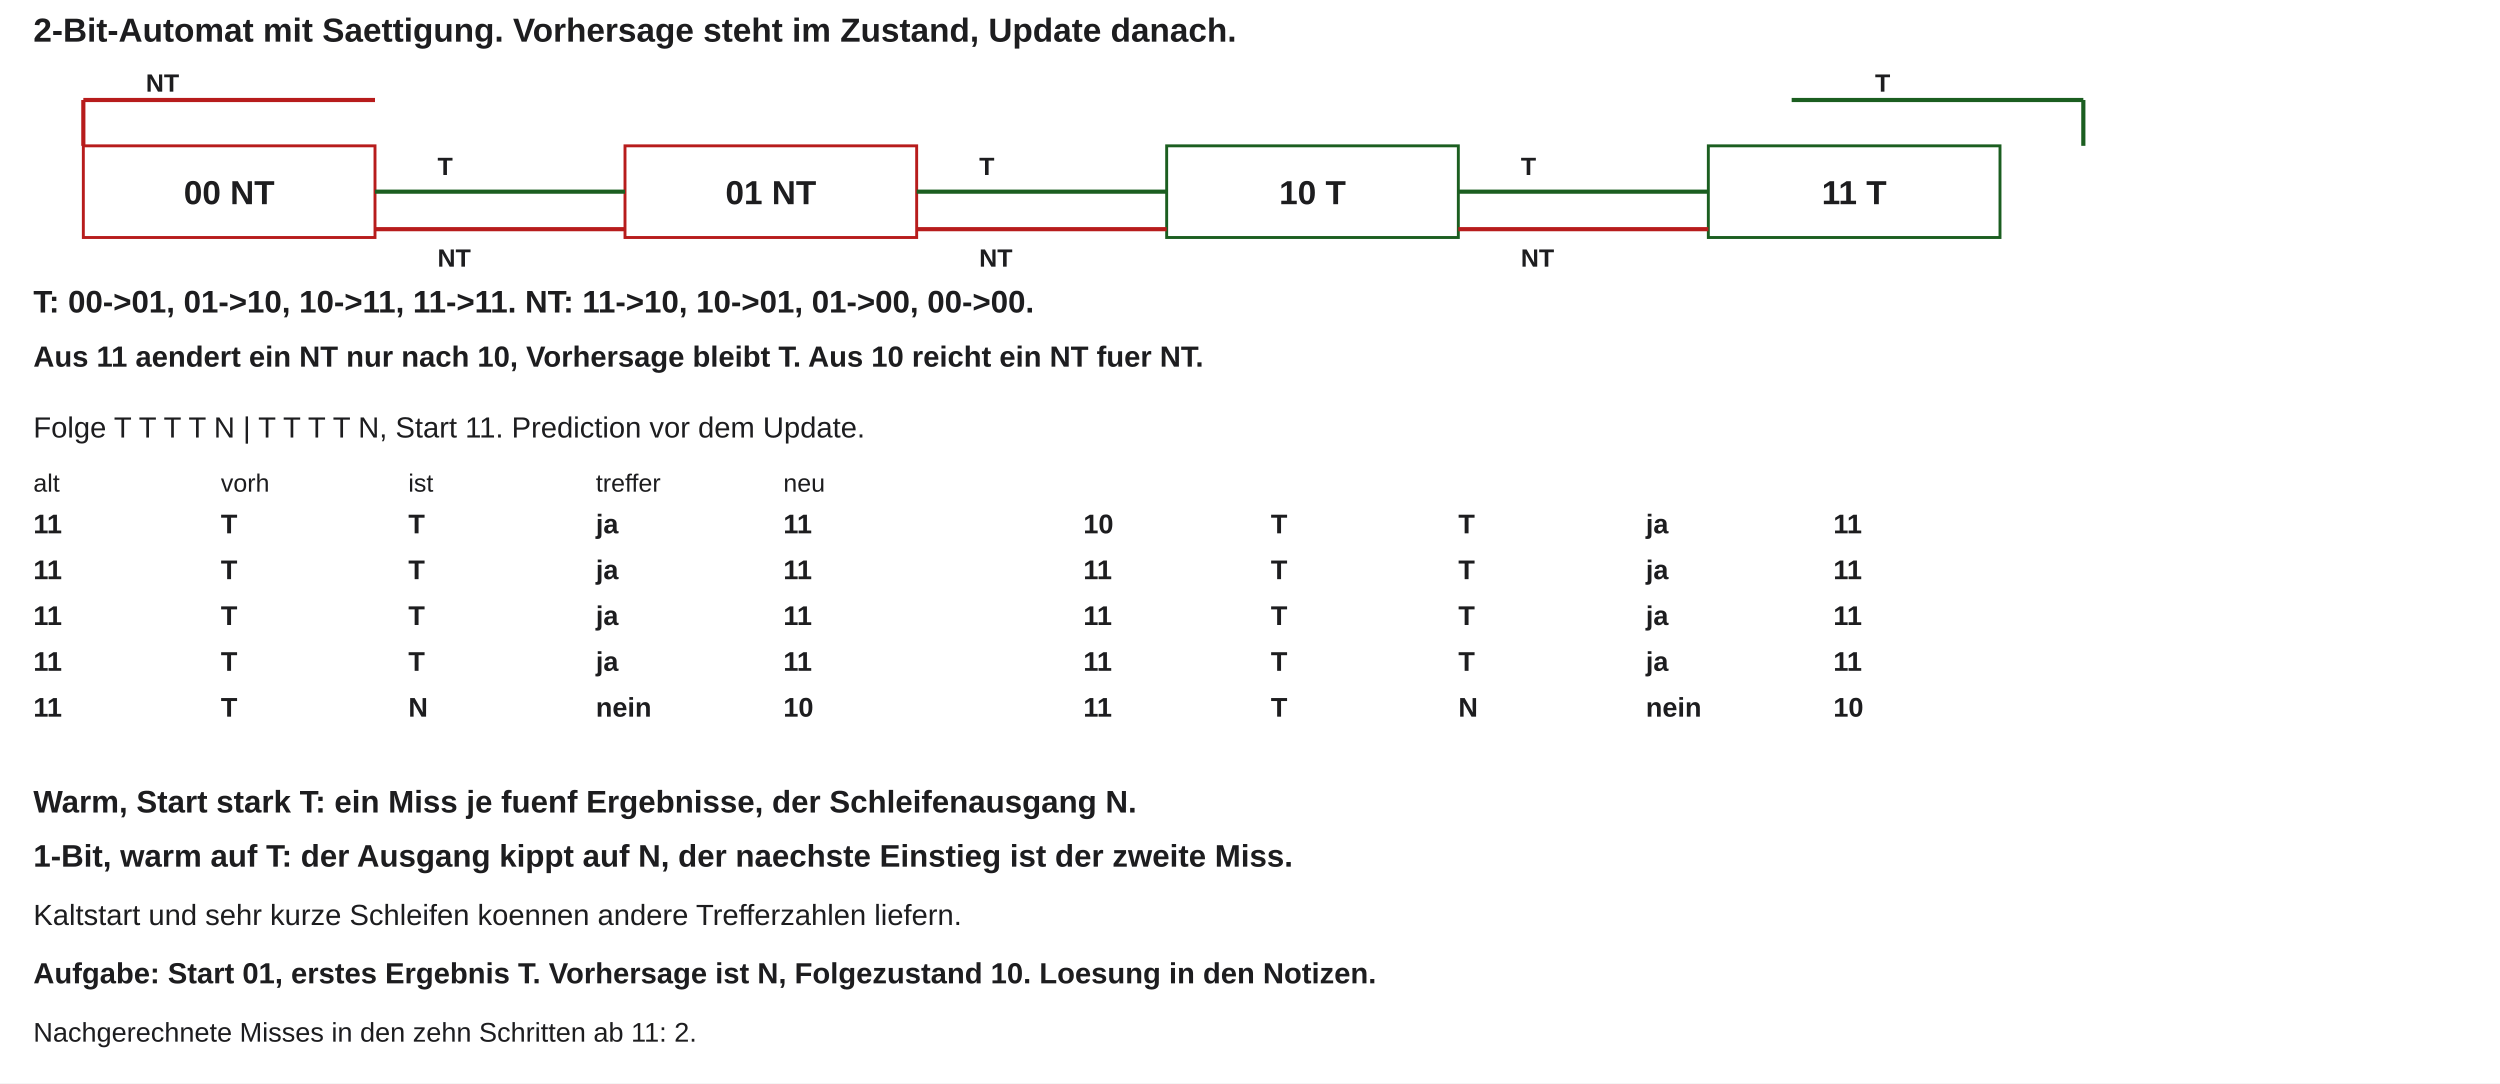
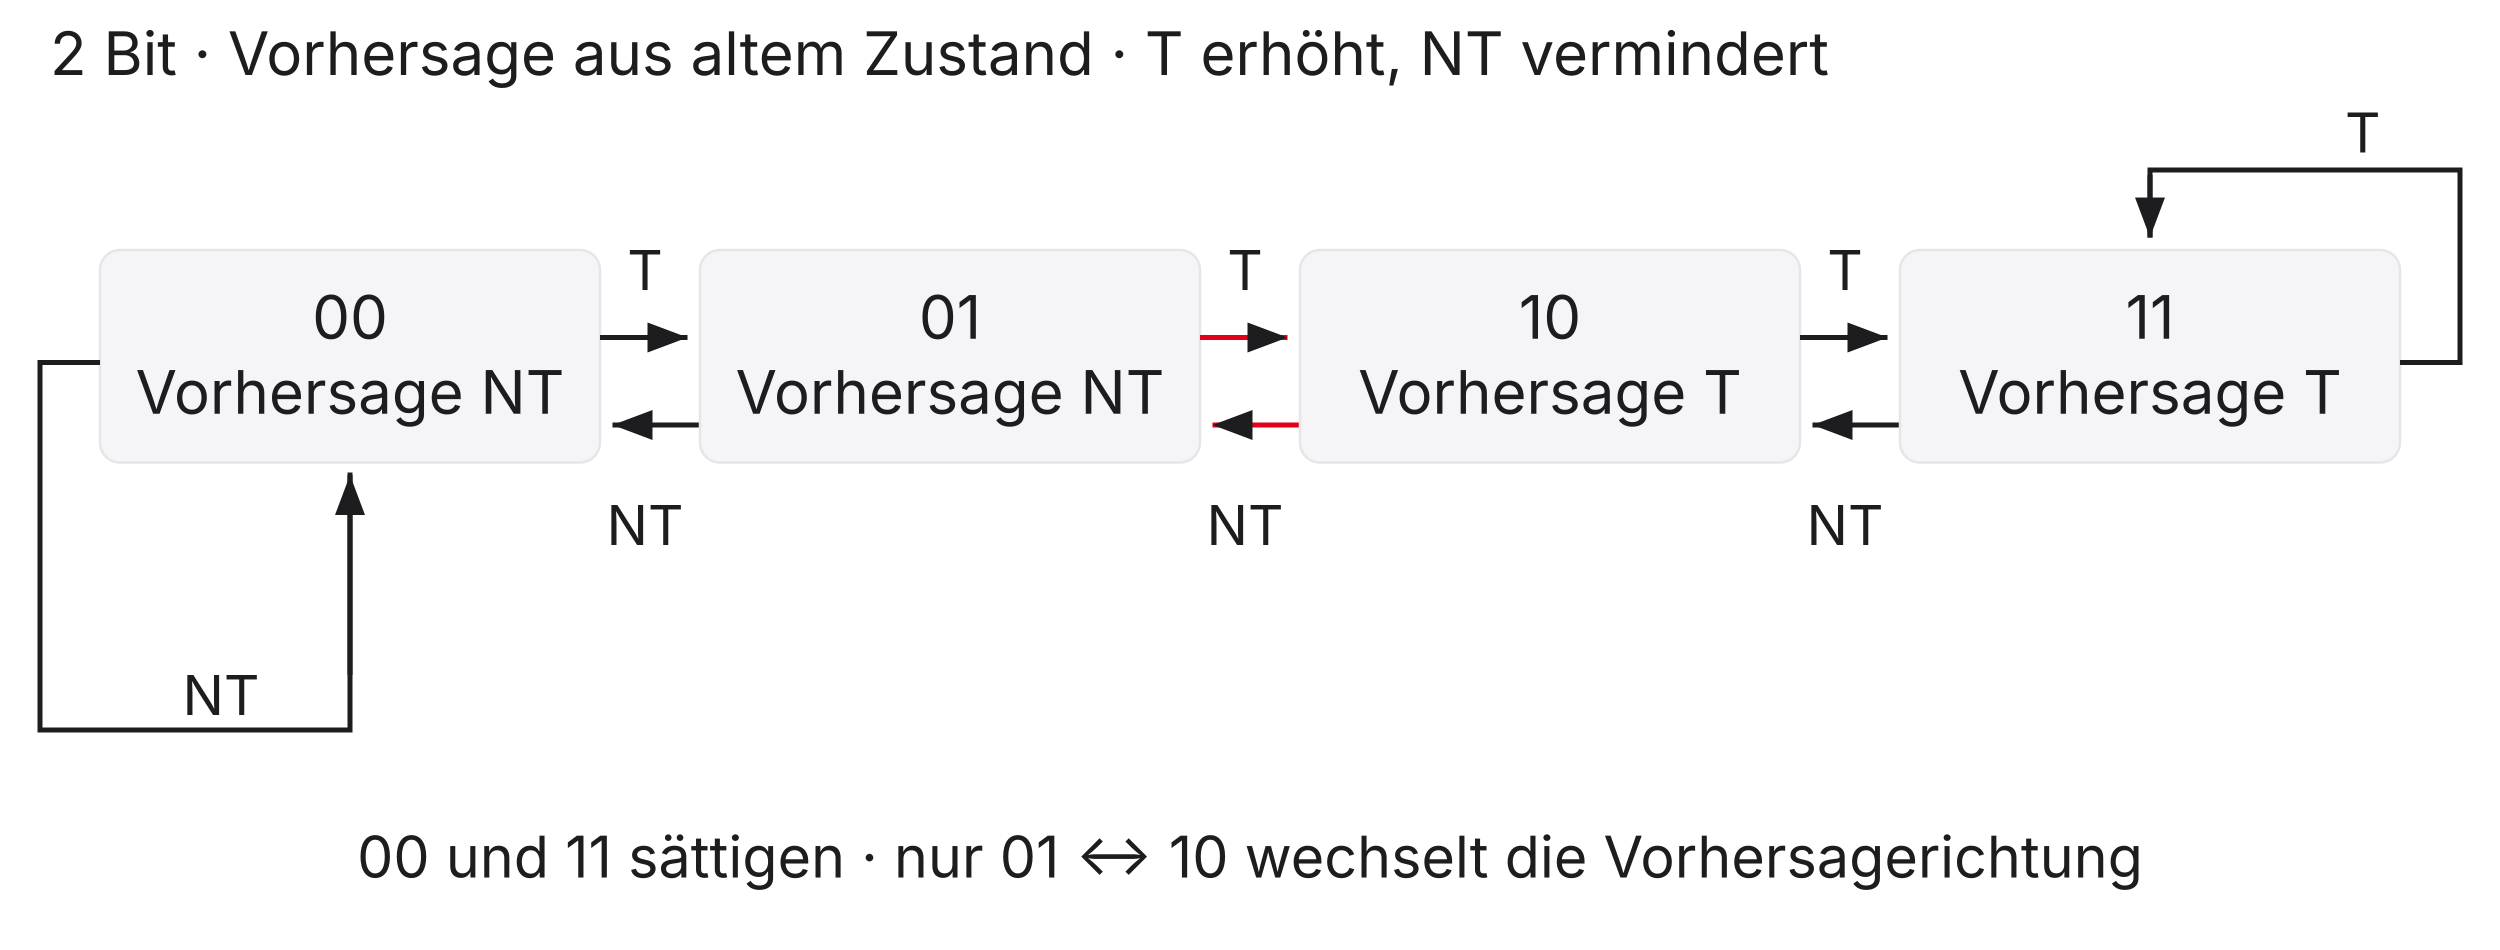
- <svg xmlns="http://www.w3.org/2000/svg" viewBox="0 0 1200 520" width="1200" height="520">
-   <rect width="1200" height="520" fill="#fff" />
-   <style>text{font-family:Arial,Helvetica,sans-serif;fill:#1D1D1F}</style>
-   <text x="16" y="20" font-size="16" font-weight="600" fill="#1D1D1F" text-anchor="start">2-Bit-Automat mit Saettigung. Vorhersage steht im Zustand, Update danach.</text>
-   <rect x="40" y="70" width="140" height="44" fill="#fff" stroke="#B71C1C" stroke-width="1.4" />
-   <text x="110" y="98" font-size="16" font-weight="700" fill="#B71C1C" text-anchor="middle">00 NT</text>
-   <rect x="300" y="70" width="140" height="44" fill="#fff" stroke="#B71C1C" stroke-width="1.4" />
-   <text x="370" y="98" font-size="16" font-weight="700" fill="#B71C1C" text-anchor="middle">01 NT</text>
-   <rect x="560" y="70" width="140" height="44" fill="#fff" stroke="#1B5E20" stroke-width="1.4" />
-   <text x="630" y="98" font-size="16" font-weight="700" fill="#1B5E20" text-anchor="middle">10 T</text>
-   <rect x="820" y="70" width="140" height="44" fill="#fff" stroke="#1B5E20" stroke-width="1.4" />
-   <text x="890" y="98" font-size="16" font-weight="700" fill="#1B5E20" text-anchor="middle">11 T</text>
-   <line x1="180" y1="92" x2="300" y2="92" stroke="#1B5E20" stroke-width="2" />
-   <line x1="440" y1="92" x2="560" y2="92" stroke="#1B5E20" stroke-width="2" />
-   <line x1="700" y1="92" x2="820" y2="92" stroke="#1B5E20" stroke-width="2" />
-   <text x="210" y="84" font-size="12" font-weight="600" fill="#1B5E20" text-anchor="start">T</text>
-   <text x="470" y="84" font-size="12" font-weight="600" fill="#1B5E20" text-anchor="start">T</text>
-   <text x="730" y="84" font-size="12" font-weight="600" fill="#1B5E20" text-anchor="start">T</text>
-   <line x1="820" y1="110" x2="700" y2="110" stroke="#B71C1C" stroke-width="2" />
-   <line x1="560" y1="110" x2="440" y2="110" stroke="#B71C1C" stroke-width="2" />
-   <line x1="300" y1="110" x2="180" y2="110" stroke="#B71C1C" stroke-width="2" />
-   <text x="730" y="128" font-size="12" font-weight="600" fill="#B71C1C" text-anchor="start">NT</text>
-   <text x="470" y="128" font-size="12" font-weight="600" fill="#B71C1C" text-anchor="start">NT</text>
-   <text x="210" y="128" font-size="12" font-weight="600" fill="#B71C1C" text-anchor="start">NT</text>
-   <line x1="40" y1="48" x2="40" y2="70" stroke="#B71C1C" stroke-width="2" />
-   <line x1="180" y1="48" x2="40" y2="48" stroke="#B71C1C" stroke-width="2" />
-   <text x="70" y="44" font-size="12" font-weight="600" fill="#B71C1C" text-anchor="start">NT</text>
-   <line x1="860" y1="48" x2="1000" y2="48" stroke="#1B5E20" stroke-width="2" />
-   <line x1="1000" y1="48" x2="1000" y2="70" stroke="#1B5E20" stroke-width="2" />
-   <text x="900" y="44" font-size="12" font-weight="600" fill="#1B5E20" text-anchor="start">T</text>
-   <text x="16" y="150" font-size="15" font-weight="600" fill="#1D1D1F" text-anchor="start">T: 00-&gt;01, 01-&gt;10, 10-&gt;11, 11-&gt;11. NT: 11-&gt;10, 10-&gt;01, 01-&gt;00, 00-&gt;00.</text>
-   <text x="16" y="176" font-size="14" font-weight="600" fill="#E65100" text-anchor="start">Aus 11 aendert ein NT nur nach 10, Vorhersage bleibt T. Aus 10 reicht ein NT fuer NT.</text>
-   <text x="16" y="210" font-size="14" font-weight="400" fill="#5F6368" text-anchor="start">Folge T T T T N | T T T T N, Start 11. Prediction vor dem Update.</text>
-   <text x="16" y="236" font-size="12" font-weight="400" fill="#5F6368" text-anchor="start">alt</text>
-   <text x="106" y="236" font-size="12" font-weight="400" fill="#5F6368" text-anchor="start">vorh</text>
-   <text x="196" y="236" font-size="12" font-weight="400" fill="#5F6368" text-anchor="start">ist</text>
-   <text x="286" y="236" font-size="12" font-weight="400" fill="#5F6368" text-anchor="start">treffer</text>
-   <text x="376" y="236" font-size="12" font-weight="400" fill="#5F6368" text-anchor="start">neu</text>
-   <text x="16" y="256" font-size="13" font-weight="600" fill="#1B5E20" text-anchor="start">11</text>
-   <text x="106" y="256" font-size="13" font-weight="600" fill="#1B5E20" text-anchor="start">T</text>
-   <text x="196" y="256" font-size="13" font-weight="600" fill="#1B5E20" text-anchor="start">T</text>
-   <text x="286" y="256" font-size="13" font-weight="600" fill="#1B5E20" text-anchor="start">ja</text>
-   <text x="376" y="256" font-size="13" font-weight="600" fill="#1B5E20" text-anchor="start">11</text>
-   <text x="16" y="278" font-size="13" font-weight="600" fill="#1B5E20" text-anchor="start">11</text>
-   <text x="106" y="278" font-size="13" font-weight="600" fill="#1B5E20" text-anchor="start">T</text>
-   <text x="196" y="278" font-size="13" font-weight="600" fill="#1B5E20" text-anchor="start">T</text>
-   <text x="286" y="278" font-size="13" font-weight="600" fill="#1B5E20" text-anchor="start">ja</text>
-   <text x="376" y="278" font-size="13" font-weight="600" fill="#1B5E20" text-anchor="start">11</text>
-   <text x="16" y="300" font-size="13" font-weight="600" fill="#1B5E20" text-anchor="start">11</text>
-   <text x="106" y="300" font-size="13" font-weight="600" fill="#1B5E20" text-anchor="start">T</text>
-   <text x="196" y="300" font-size="13" font-weight="600" fill="#1B5E20" text-anchor="start">T</text>
-   <text x="286" y="300" font-size="13" font-weight="600" fill="#1B5E20" text-anchor="start">ja</text>
-   <text x="376" y="300" font-size="13" font-weight="600" fill="#1B5E20" text-anchor="start">11</text>
-   <text x="16" y="322" font-size="13" font-weight="600" fill="#1B5E20" text-anchor="start">11</text>
-   <text x="106" y="322" font-size="13" font-weight="600" fill="#1B5E20" text-anchor="start">T</text>
-   <text x="196" y="322" font-size="13" font-weight="600" fill="#1B5E20" text-anchor="start">T</text>
-   <text x="286" y="322" font-size="13" font-weight="600" fill="#1B5E20" text-anchor="start">ja</text>
-   <text x="376" y="322" font-size="13" font-weight="600" fill="#1B5E20" text-anchor="start">11</text>
-   <text x="16" y="344" font-size="13" font-weight="600" fill="#B71C1C" text-anchor="start">11</text>
-   <text x="106" y="344" font-size="13" font-weight="600" fill="#B71C1C" text-anchor="start">T</text>
-   <text x="196" y="344" font-size="13" font-weight="600" fill="#B71C1C" text-anchor="start">N</text>
-   <text x="286" y="344" font-size="13" font-weight="600" fill="#B71C1C" text-anchor="start">nein</text>
-   <text x="376" y="344" font-size="13" font-weight="600" fill="#B71C1C" text-anchor="start">10</text>
-   <text x="520" y="256" font-size="13" font-weight="600" fill="#1B5E20" text-anchor="start">10</text>
-   <text x="610" y="256" font-size="13" font-weight="600" fill="#1B5E20" text-anchor="start">T</text>
-   <text x="700" y="256" font-size="13" font-weight="600" fill="#1B5E20" text-anchor="start">T</text>
-   <text x="790" y="256" font-size="13" font-weight="600" fill="#1B5E20" text-anchor="start">ja</text>
-   <text x="880" y="256" font-size="13" font-weight="600" fill="#1B5E20" text-anchor="start">11</text>
-   <text x="520" y="278" font-size="13" font-weight="600" fill="#1B5E20" text-anchor="start">11</text>
-   <text x="610" y="278" font-size="13" font-weight="600" fill="#1B5E20" text-anchor="start">T</text>
-   <text x="700" y="278" font-size="13" font-weight="600" fill="#1B5E20" text-anchor="start">T</text>
-   <text x="790" y="278" font-size="13" font-weight="600" fill="#1B5E20" text-anchor="start">ja</text>
-   <text x="880" y="278" font-size="13" font-weight="600" fill="#1B5E20" text-anchor="start">11</text>
-   <text x="520" y="300" font-size="13" font-weight="600" fill="#1B5E20" text-anchor="start">11</text>
-   <text x="610" y="300" font-size="13" font-weight="600" fill="#1B5E20" text-anchor="start">T</text>
-   <text x="700" y="300" font-size="13" font-weight="600" fill="#1B5E20" text-anchor="start">T</text>
-   <text x="790" y="300" font-size="13" font-weight="600" fill="#1B5E20" text-anchor="start">ja</text>
-   <text x="880" y="300" font-size="13" font-weight="600" fill="#1B5E20" text-anchor="start">11</text>
-   <text x="520" y="322" font-size="13" font-weight="600" fill="#1B5E20" text-anchor="start">11</text>
-   <text x="610" y="322" font-size="13" font-weight="600" fill="#1B5E20" text-anchor="start">T</text>
-   <text x="700" y="322" font-size="13" font-weight="600" fill="#1B5E20" text-anchor="start">T</text>
-   <text x="790" y="322" font-size="13" font-weight="600" fill="#1B5E20" text-anchor="start">ja</text>
-   <text x="880" y="322" font-size="13" font-weight="600" fill="#1B5E20" text-anchor="start">11</text>
-   <text x="520" y="344" font-size="13" font-weight="600" fill="#B71C1C" text-anchor="start">11</text>
-   <text x="610" y="344" font-size="13" font-weight="600" fill="#B71C1C" text-anchor="start">T</text>
-   <text x="700" y="344" font-size="13" font-weight="600" fill="#B71C1C" text-anchor="start">N</text>
-   <text x="790" y="344" font-size="13" font-weight="600" fill="#B71C1C" text-anchor="start">nein</text>
-   <text x="880" y="344" font-size="13" font-weight="600" fill="#B71C1C" text-anchor="start">10</text>
-   <text x="16" y="390" font-size="15" font-weight="600" fill="#1B5E20" text-anchor="start">Warm, Start stark T: ein Miss je fuenf Ergebnisse, der Schleifenausgang N.</text>
-   <text x="16" y="416" font-size="15" font-weight="600" fill="#B71C1C" text-anchor="start">1-Bit, warm auf T: der Ausgang kippt auf N, der naechste Einstieg ist der zweite Miss.</text>
-   <text x="16" y="444" font-size="14" font-weight="400" fill="#5F6368" text-anchor="start">Kaltstart und sehr kurze Schleifen koennen andere Trefferzahlen liefern.</text>
-   <text x="16" y="472" font-size="14" font-weight="600" fill="#1D1D1F" text-anchor="start">Aufgabe: Start 01, erstes Ergebnis T. Vorhersage ist N, Folgezustand 10. Loesung in den Notizen.</text>
-   <text x="16" y="500" font-size="13" font-weight="400" fill="#5F6368" text-anchor="start">Nachgerechnete Misses in den zehn Schritten ab 11: 2.</text>
+ <svg xmlns="http://www.w3.org/2000/svg" width="1000" height="380" viewBox="0 0 1000 380" role="img" aria-labelledby="title">
+   <style>text{font-family:Inter,Arial,Helvetica,sans-serif;font-weight:400}</style>
+   <defs>
+     <marker id="arrow" markerWidth="10" markerHeight="10" refX="8" refY="3" orient="auto" markerUnits="strokeWidth">
+       <path d="M0,0 L8,3 L0,6" fill="#1D1D1F" />
+     </marker>
+   </defs>
+   <rect width="1000" height="380" fill="#FFFFFF" />
+   <text x="20" y="30" font-size="24" fill="#1D1D1F" text-anchor="start">2 Bit · Vorhersage aus altem Zustand · T erhöht, NT vermindert</text>
+   <rect x="40" y="100" width="200" height="85" rx="8" fill="#F5F5F7" stroke="#E5E5EA" />
+   <text x="140.0" y="135.5" font-size="24" fill="#1D1D1F" text-anchor="middle">00</text>
+   <text x="140.0" y="165.5" font-size="24" fill="#1D1D1F" text-anchor="middle">Vorhersage NT</text>
+   <line x1="240" y1="135" x2="275" y2="135" stroke="#1D1D1F" stroke-width="2" marker-end="url(#arrow)" />
+   <text x="258" y="116" font-size="22" fill="#1D1D1F" text-anchor="middle">T</text>
+   <line x1="280" y1="170" x2="245" y2="170" stroke="#1D1D1F" stroke-width="2" marker-end="url(#arrow)" />
+   <text x="258" y="218" font-size="22" fill="#1D1D1F" text-anchor="middle">NT</text>
+   <rect x="280" y="100" width="200" height="85" rx="8" fill="#F5F5F7" stroke="#E5E5EA" />
+   <text x="380.0" y="135.5" font-size="24" fill="#1D1D1F" text-anchor="middle">01</text>
+   <text x="380.0" y="165.5" font-size="24" fill="#1D1D1F" text-anchor="middle">Vorhersage NT</text>
+   <line x1="480" y1="135" x2="515" y2="135" stroke="#E2001A" stroke-width="2" marker-end="url(#arrow)" />
+   <text x="498" y="116" font-size="22" fill="#1D1D1F" text-anchor="middle">T</text>
+   <line x1="520" y1="170" x2="485" y2="170" stroke="#E2001A" stroke-width="2" marker-end="url(#arrow)" />
+   <text x="498" y="218" font-size="22" fill="#1D1D1F" text-anchor="middle">NT</text>
+   <rect x="520" y="100" width="200" height="85" rx="8" fill="#F5F5F7" stroke="#E5E5EA" />
+   <text x="620.0" y="135.5" font-size="24" fill="#1D1D1F" text-anchor="middle">10</text>
+   <text x="620.0" y="165.5" font-size="24" fill="#1D1D1F" text-anchor="middle">Vorhersage T</text>
+   <line x1="720" y1="135" x2="755" y2="135" stroke="#1D1D1F" stroke-width="2" marker-end="url(#arrow)" />
+   <text x="738" y="116" font-size="22" fill="#1D1D1F" text-anchor="middle">T</text>
+   <line x1="760" y1="170" x2="725" y2="170" stroke="#1D1D1F" stroke-width="2" marker-end="url(#arrow)" />
+   <text x="738" y="218" font-size="22" fill="#1D1D1F" text-anchor="middle">NT</text>
+   <rect x="760" y="100" width="200" height="85" rx="8" fill="#F5F5F7" stroke="#E5E5EA" />
+   <text x="860.0" y="135.5" font-size="24" fill="#1D1D1F" text-anchor="middle">11</text>
+   <text x="860.0" y="165.5" font-size="24" fill="#1D1D1F" text-anchor="middle">Vorhersage T</text>
+   <polyline points="40.000,145.000 16.000,145.000 16.000,292.000 140.000,292.000 140.000,189.000" fill="none" stroke="#1D1D1F" stroke-width="2" />
+   <text x="73" y="286" font-size="22" fill="#1D1D1F" text-anchor="start">NT</text>
+   <line x1="140" y1="270" x2="140" y2="190" stroke="#1D1D1F" stroke-width="2" marker-end="url(#arrow)" />
+   <polyline points="960.000,145.000 984.000,145.000 984.000,68.000 860.000,68.000 860.000,95.000" fill="none" stroke="#1D1D1F" stroke-width="2" />
+   <text x="938" y="61" font-size="22" fill="#1D1D1F" text-anchor="start">T</text>
+   <line x1="860" y1="70" x2="860" y2="95" stroke="#1D1D1F" stroke-width="2" marker-end="url(#arrow)" />
+   <text x="500" y="351" font-size="23" fill="#1D1D1F" text-anchor="middle">00 und 11 sättigen · nur 01 ↔ 10 wechselt die Vorhersagerichtung</text>
</svg>
